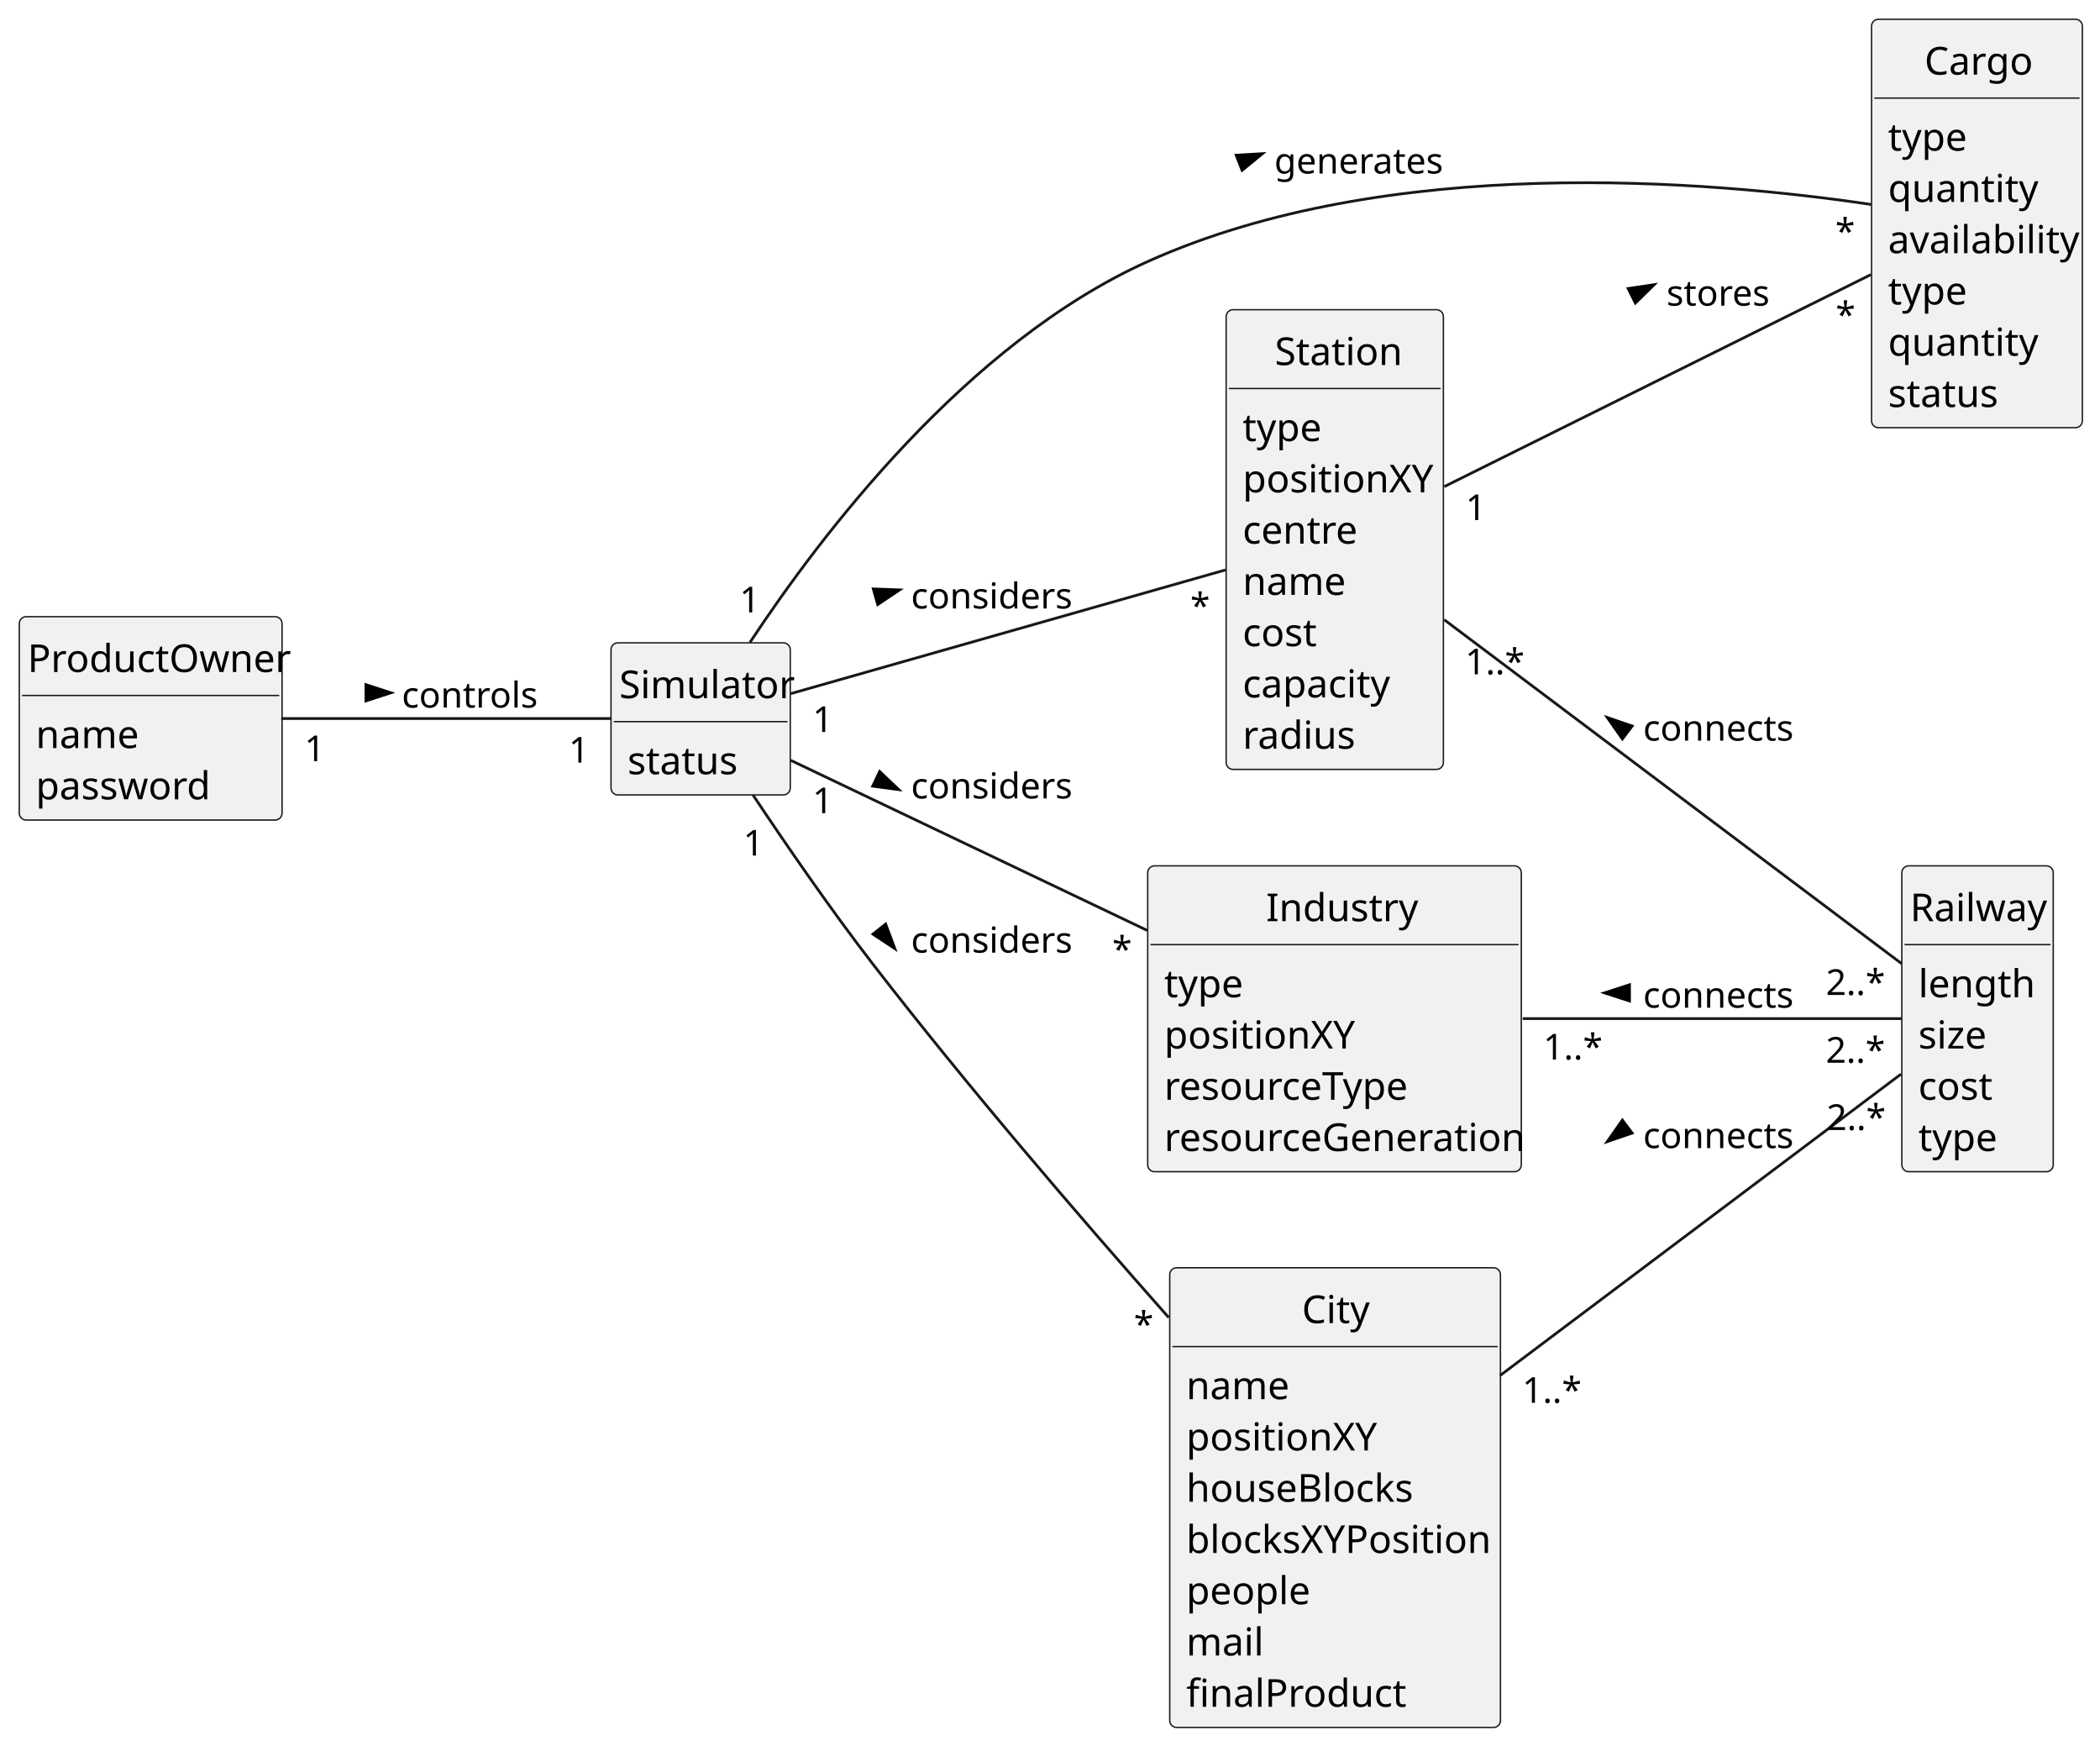
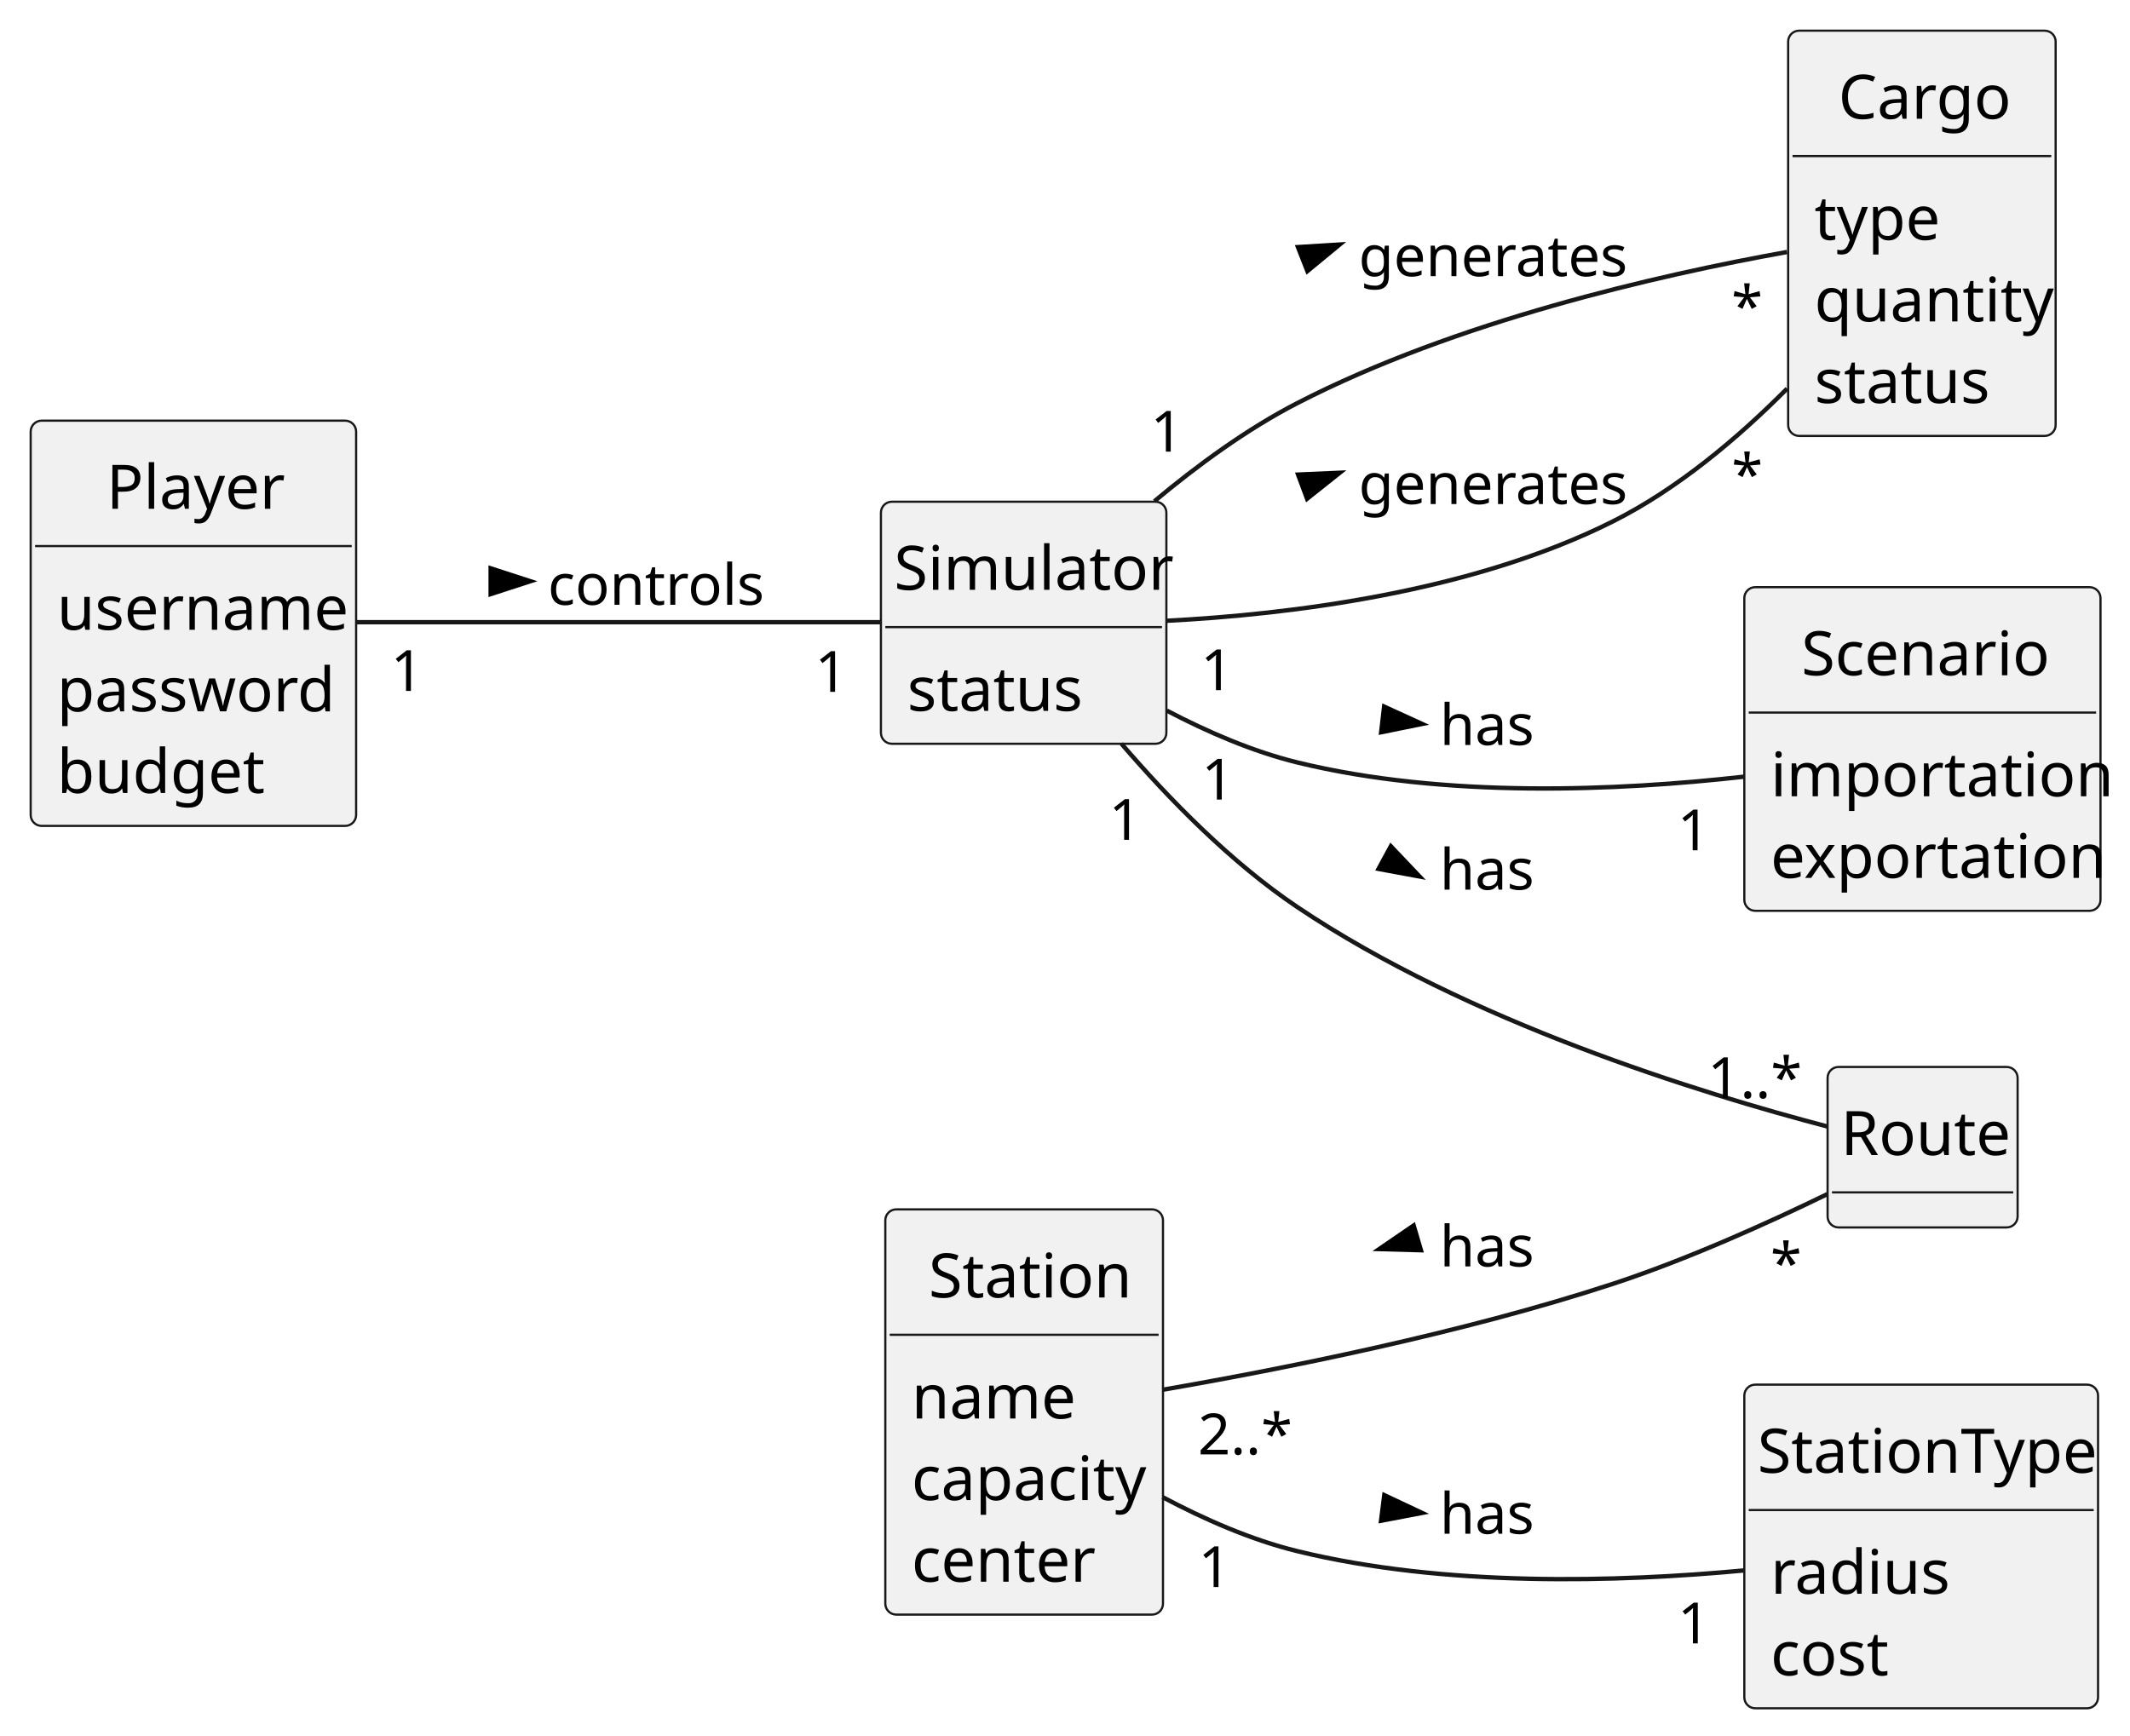
- <svg xmlns="http://www.w3.org/2000/svg" contentStyleType="text/css" height="634px" preserveAspectRatio="none" style="width:763px;height:634px;background:#FFFFFF;" version="1.1" viewBox="0 0 763 634" width="763px" zoomAndPan="magnify">
+ <svg xmlns="http://www.w3.org/2000/svg" contentStyleType="text/css" height="396px" preserveAspectRatio="none" style="width:486px;height:396px;background:#FFFFFF;" version="1.1" viewBox="0 0 486 396" width="486px" zoomAndPan="magnify">
  <defs />
  <g>
-     <g id="elem_ProductOwner">
-       <rect codeLine="12" fill="#F1F1F1" height="73.863" id="ProductOwner" rx="2.5" ry="2.5" style="stroke:#181818;stroke-width:0.5;" width="95.482" x="7" y="224" />
-       <text fill="#000000" font-family="sans-serif" font-size="14" lengthAdjust="spacing" textLength="89.482" x="10" y="244.107">ProductOwner</text>
-       <line style="stroke:#181818;stroke-width:0.5;" x1="8" x2="101.482" y1="252.621" y2="252.621" />
-       <text fill="#000000" font-family="sans-serif" font-size="14" lengthAdjust="spacing" textLength="35.02" x="13" y="271.728">name</text>
-       <text fill="#000000" font-family="sans-serif" font-size="14" lengthAdjust="spacing" textLength="59.917" x="13" y="290.35">password</text>
+     <g id="elem_Player">
+       <rect codeLine="12" fill="#F1F1F1" height="92.484" id="Player" rx="2.5" ry="2.5" style="stroke:#181818;stroke-width:0.5;" width="74.255" x="7" y="96" />
+       <text fill="#000000" font-family="sans-serif" font-size="14" lengthAdjust="spacing" textLength="39.683" x="24.286" y="116.107">Player</text>
+       <line style="stroke:#181818;stroke-width:0.5;" x1="8" x2="80.255" y1="124.621" y2="124.621" />
+       <text fill="#000000" font-family="sans-serif" font-size="14" lengthAdjust="spacing" textLength="62.255" x="13" y="143.728">username</text>
+       <text fill="#000000" font-family="sans-serif" font-size="14" lengthAdjust="spacing" textLength="59.917" x="13" y="162.35">password</text>
+       <text fill="#000000" font-family="sans-serif" font-size="14" lengthAdjust="spacing" textLength="42.82" x="13" y="180.971">budget</text>
+     </g>
+     <g id="elem_Station">
+       <rect codeLine="17" fill="#F1F1F1" height="92.484" id="Station" rx="2.5" ry="2.5" style="stroke:#181818;stroke-width:0.5;" width="63.358" x="202" y="276" />
+       <text fill="#000000" font-family="sans-serif" font-size="14" lengthAdjust="spacing" textLength="43.586" x="211.886" y="296.107">Station</text>
+       <line style="stroke:#181818;stroke-width:0.5;" x1="203" x2="264.358" y1="304.621" y2="304.621" />
+       <text fill="#000000" font-family="sans-serif" font-size="14" lengthAdjust="spacing" textLength="35.02" x="208" y="323.728">name</text>
+       <text fill="#000000" font-family="sans-serif" font-size="14" lengthAdjust="spacing" textLength="51.358" x="208" y="342.35">capacity</text>
+       <text fill="#000000" font-family="sans-serif" font-size="14" lengthAdjust="spacing" textLength="38.91" x="208" y="360.971">center</text>
+     </g>
+     <g id="elem_StationType">
+       <rect codeLine="23" fill="#F1F1F1" height="73.863" id="StationType" rx="2.5" ry="2.5" style="stroke:#181818;stroke-width:0.5;" width="80.71" x="398" y="316" />
+       <text fill="#000000" font-family="sans-serif" font-size="14" lengthAdjust="spacing" textLength="74.71" x="401" y="336.107">StationType</text>
+       <line style="stroke:#181818;stroke-width:0.5;" x1="399" x2="477.71" y1="344.621" y2="344.621" />
+       <text fill="#000000" font-family="sans-serif" font-size="14" lengthAdjust="spacing" textLength="38.131" x="404" y="363.728">radius</text>
+       <text fill="#000000" font-family="sans-serif" font-size="14" lengthAdjust="spacing" textLength="25.676" x="404" y="382.35">cost</text>
    </g>
    <g id="elem_Cargo">
-       <rect codeLine="40" fill="#F1F1F1" height="148.348" id="Cargo" rx="2.5" ry="2.5" style="stroke:#181818;stroke-width:0.5;" width="76.586" x="680" y="7" />
-       <text fill="#000000" font-family="sans-serif" font-size="14" lengthAdjust="spacing" textLength="38.131" x="699.227" y="27.107">Cargo</text>
-       <line style="stroke:#181818;stroke-width:0.5;" x1="681" x2="755.586" y1="35.621" y2="35.621" />
-       <text fill="#000000" font-family="sans-serif" font-size="14" lengthAdjust="spacing" textLength="26.462" x="686" y="54.728">type</text>
-       <text fill="#000000" font-family="sans-serif" font-size="14" lengthAdjust="spacing" textLength="49.034" x="686" y="73.35">quantity</text>
-       <text fill="#000000" font-family="sans-serif" font-size="14" lengthAdjust="spacing" textLength="64.586" x="686" y="91.971">availability</text>
-       <text fill="#000000" font-family="sans-serif" font-size="14" lengthAdjust="spacing" textLength="26.462" x="686" y="110.592">type</text>
-       <text fill="#000000" font-family="sans-serif" font-size="14" lengthAdjust="spacing" textLength="49.034" x="686" y="129.213">quantity</text>
-       <text fill="#000000" font-family="sans-serif" font-size="14" lengthAdjust="spacing" textLength="37.352" x="686" y="147.834">status</text>
+       <rect codeLine="28" fill="#F1F1F1" height="92.484" id="Cargo" rx="2.5" ry="2.5" style="stroke:#181818;stroke-width:0.5;" width="61.034" x="408" y="7" />
+       <text fill="#000000" font-family="sans-serif" font-size="14" lengthAdjust="spacing" textLength="38.131" x="419.452" y="27.107">Cargo</text>
+       <line style="stroke:#181818;stroke-width:0.5;" x1="409" x2="468.034" y1="35.621" y2="35.621" />
+       <text fill="#000000" font-family="sans-serif" font-size="14" lengthAdjust="spacing" textLength="26.462" x="414" y="54.728">type</text>
+       <text fill="#000000" font-family="sans-serif" font-size="14" lengthAdjust="spacing" textLength="49.034" x="414" y="73.35">quantity</text>
+       <text fill="#000000" font-family="sans-serif" font-size="14" lengthAdjust="spacing" textLength="37.352" x="414" y="91.971">status</text>
    </g>
-     <g id="elem_Industry">
-       <rect codeLine="23" fill="#F1F1F1" height="111.106" id="Industry" rx="2.5" ry="2.5" style="stroke:#181818;stroke-width:0.5;" width="135.737" x="417" y="314.5" />
-       <text fill="#000000" font-family="sans-serif" font-size="14" lengthAdjust="spacing" textLength="49.8" x="459.969" y="334.607">Industry</text>
-       <line style="stroke:#181818;stroke-width:0.5;" x1="418" x2="551.737" y1="343.121" y2="343.121" />
-       <text fill="#000000" font-family="sans-serif" font-size="14" lengthAdjust="spacing" textLength="26.462" x="423" y="362.228">type</text>
-       <text fill="#000000" font-family="sans-serif" font-size="14" lengthAdjust="spacing" textLength="66.931" x="423" y="380.85">positionXY</text>
-       <text fill="#000000" font-family="sans-serif" font-size="14" lengthAdjust="spacing" textLength="85.593" x="423" y="399.471">resourceType</text>
-       <text fill="#000000" font-family="sans-serif" font-size="14" lengthAdjust="spacing" textLength="123.737" x="423" y="418.092">resourceGeneration</text>
-     </g>
-     <g id="elem_Station">
-       <rect codeLine="30" fill="#F1F1F1" height="166.969" id="Station" rx="2.5" ry="2.5" style="stroke:#181818;stroke-width:0.5;" width="78.931" x="445.5" y="112.5" />
-       <text fill="#000000" font-family="sans-serif" font-size="14" lengthAdjust="spacing" textLength="43.586" x="463.172" y="132.607">Station</text>
-       <line style="stroke:#181818;stroke-width:0.5;" x1="446.5" x2="523.431" y1="141.121" y2="141.121" />
-       <text fill="#000000" font-family="sans-serif" font-size="14" lengthAdjust="spacing" textLength="26.462" x="451.5" y="160.228">type</text>
-       <text fill="#000000" font-family="sans-serif" font-size="14" lengthAdjust="spacing" textLength="66.931" x="451.5" y="178.85">positionXY</text>
-       <text fill="#000000" font-family="sans-serif" font-size="14" lengthAdjust="spacing" textLength="38.91" x="451.5" y="197.471">centre</text>
-       <text fill="#000000" font-family="sans-serif" font-size="14" lengthAdjust="spacing" textLength="35.02" x="451.5" y="216.092">name</text>
-       <text fill="#000000" font-family="sans-serif" font-size="14" lengthAdjust="spacing" textLength="25.676" x="451.5" y="234.713">cost</text>
-       <text fill="#000000" font-family="sans-serif" font-size="14" lengthAdjust="spacing" textLength="51.358" x="451.5" y="253.334">capacity</text>
-       <text fill="#000000" font-family="sans-serif" font-size="14" lengthAdjust="spacing" textLength="38.131" x="451.5" y="271.955">radius</text>
-     </g>
-     <g id="elem_City">
-       <rect codeLine="46" fill="#F1F1F1" height="166.969" id="City" rx="2.5" ry="2.5" style="stroke:#181818;stroke-width:0.5;" width="120.165" x="425" y="460.5" />
-       <text fill="#000000" font-family="sans-serif" font-size="14" lengthAdjust="spacing" textLength="24.11" x="473.027" y="480.607">City</text>
-       <line style="stroke:#181818;stroke-width:0.5;" x1="426" x2="544.165" y1="489.121" y2="489.121" />
-       <text fill="#000000" font-family="sans-serif" font-size="14" lengthAdjust="spacing" textLength="35.02" x="431" y="508.228">name</text>
-       <text fill="#000000" font-family="sans-serif" font-size="14" lengthAdjust="spacing" textLength="66.931" x="431" y="526.85">positionXY</text>
-       <text fill="#000000" font-family="sans-serif" font-size="14" lengthAdjust="spacing" textLength="79.379" x="431" y="545.471">houseBlocks</text>
-       <text fill="#000000" font-family="sans-serif" font-size="14" lengthAdjust="spacing" textLength="108.165" x="431" y="564.092">blocksXYPosition</text>
-       <text fill="#000000" font-family="sans-serif" font-size="14" lengthAdjust="spacing" textLength="42.041" x="431" y="582.713">people</text>
-       <text fill="#000000" font-family="sans-serif" font-size="14" lengthAdjust="spacing" textLength="25.669" x="431" y="601.334">mail</text>
-       <text fill="#000000" font-family="sans-serif" font-size="14" lengthAdjust="spacing" textLength="73.931" x="431" y="619.955">finalProduct</text>
-     </g>
-     <g id="elem_Railway">
-       <rect codeLine="56" fill="#F1F1F1" height="111.106" id="Railway" rx="2.5" ry="2.5" style="stroke:#181818;stroke-width:0.5;" width="55.014" x="691" y="314.5" />
-       <text fill="#000000" font-family="sans-serif" font-size="14" lengthAdjust="spacing" textLength="49.014" x="694" y="334.607">Railway</text>
-       <line style="stroke:#181818;stroke-width:0.5;" x1="692" x2="745.014" y1="343.121" y2="343.121" />
-       <text fill="#000000" font-family="sans-serif" font-size="14" lengthAdjust="spacing" textLength="38.145" x="697" y="362.228">length</text>
-       <text fill="#000000" font-family="sans-serif" font-size="14" lengthAdjust="spacing" textLength="24.896" x="697" y="380.85">size</text>
-       <text fill="#000000" font-family="sans-serif" font-size="14" lengthAdjust="spacing" textLength="25.676" x="697" y="399.471">cost</text>
-       <text fill="#000000" font-family="sans-serif" font-size="14" lengthAdjust="spacing" textLength="26.462" x="697" y="418.092">type</text>
+     <g id="elem_Scenario">
+       <rect codeLine="34" fill="#F1F1F1" height="73.863" id="Scenario" rx="2.5" ry="2.5" style="stroke:#181818;stroke-width:0.5;" width="81.269" x="398" y="134" />
+       <text fill="#000000" font-family="sans-serif" font-size="14" lengthAdjust="spacing" textLength="55.255" x="411.007" y="154.107">Scenario</text>
+       <line style="stroke:#181818;stroke-width:0.5;" x1="399" x2="478.269" y1="162.621" y2="162.621" />
+       <text fill="#000000" font-family="sans-serif" font-size="14" lengthAdjust="spacing" textLength="69.255" x="404" y="181.728">importation</text>
+       <text fill="#000000" font-family="sans-serif" font-size="14" lengthAdjust="spacing" textLength="69.269" x="404" y="200.35">exportation</text>
    </g>
    <g id="elem_Simulator">
-       <rect codeLine="63" fill="#F1F1F1" height="55.242" id="Simulator" rx="2.5" ry="2.5" style="stroke:#181818;stroke-width:0.5;" width="65.131" x="222" y="233.5" />
-       <text fill="#000000" font-family="sans-serif" font-size="14" lengthAdjust="spacing" textLength="59.131" x="225" y="253.607">Simulator</text>
-       <line style="stroke:#181818;stroke-width:0.5;" x1="223" x2="286.131" y1="262.121" y2="262.121" />
-       <text fill="#000000" font-family="sans-serif" font-size="14" lengthAdjust="spacing" textLength="37.352" x="228" y="281.228">status</text>
+       <rect codeLine="40" fill="#F1F1F1" height="55.242" id="Simulator" rx="2.5" ry="2.5" style="stroke:#181818;stroke-width:0.5;" width="65.131" x="201" y="114.5" />
+       <text fill="#000000" font-family="sans-serif" font-size="14" lengthAdjust="spacing" textLength="59.131" x="204" y="134.607">Simulator</text>
+       <line style="stroke:#181818;stroke-width:0.5;" x1="202" x2="265.131" y1="143.121" y2="143.121" />
+       <text fill="#000000" font-family="sans-serif" font-size="14" lengthAdjust="spacing" textLength="37.352" x="207" y="162.228">status</text>
    </g>
-     <g id="link_ProductOwner_Simulator">
-       <path codeLine="67" d="M102.17,261 C139.1,261 189.66,261 221.96,261 " fill="none" id="ProductOwner-Simulator" style="stroke:#181818;stroke-width:1.0;" />
-       <polygon fill="#000000" points="142,251.645,132.955,248.707,132.955,254.584,142,251.645" style="stroke:#000000;stroke-width:1.0;" />
-       <text fill="#000000" font-family="sans-serif" font-size="13" lengthAdjust="spacing" textLength="45.519" x="146" y="257.028">controls</text>
-       <text fill="#000000" font-family="sans-serif" font-size="13" lengthAdjust="spacing" textLength="7.23" x="110.624" y="276.472">1</text>
-       <text fill="#000000" font-family="sans-serif" font-size="13" lengthAdjust="spacing" textLength="7.23" x="206.637" y="277">1</text>
+     <g id="elem_Route">
+       <rect fill="#F1F1F1" height="36.621" id="Route" rx="2.5" ry="2.5" style="stroke:#181818;stroke-width:0.5;" width="43.358" x="417" y="243.5" />
+       <text fill="#000000" font-family="sans-serif" font-size="14" lengthAdjust="spacing" textLength="37.358" x="420" y="263.607">Route</text>
+       <line style="stroke:#181818;stroke-width:0.5;" x1="418" x2="459.358" y1="272.121" y2="272.121" />
+     </g>
+     <g id="link_Player_Simulator">
+       <path codeLine="44" d="M81.15,142 C115.84,142 167.72,142 200.83,142 " fill="none" id="Player-Simulator" style="stroke:#181818;stroke-width:1.0;" />
+       <polygon fill="#000000" points="121,132.645,111.955,129.707,111.955,135.584,121,132.645" style="stroke:#000000;stroke-width:1.0;" />
+       <text fill="#000000" font-family="sans-serif" font-size="13" lengthAdjust="spacing" textLength="45.519" x="125" y="138.028">controls</text>
+       <text fill="#000000" font-family="sans-serif" font-size="13" lengthAdjust="spacing" textLength="7.23" x="89.15" y="157.683">1</text>
+       <text fill="#000000" font-family="sans-serif" font-size="13" lengthAdjust="spacing" textLength="7.23" x="185.929" y="157.893">1</text>
    </g>
    <g id="link_Simulator_Cargo">
-       <path codeLine="68" d="M272.51,233.32 C298.26,194.31 351.18,124.62 417,95 C504.4,55.67 620.9,65.53 679.88,74.27 " fill="none" id="Simulator-Cargo" style="stroke:#181818;stroke-width:1.0;" />
-       <polygon fill="#000000" points="458.658,55.827,449.163,56.379,451.301,61.854,458.658,55.827" style="stroke:#000000;stroke-width:1.0;" />
-       <text fill="#000000" font-family="sans-serif" font-size="13" lengthAdjust="spacing" textLength="57.821" x="463" y="63.028">generates</text>
-       <text fill="#000000" font-family="sans-serif" font-size="13" lengthAdjust="spacing" textLength="7.23" x="268.695" y="222.439">1</text>
-       <text fill="#000000" font-family="sans-serif" font-size="13" lengthAdjust="spacing" textLength="5.059" x="666.831" y="88.641">*</text>
+       <path codeLine="45" d="M263.4,114.39 C273.16,106.24 284.5,97.92 296,92 C332.13,73.38 378.17,62.83 407.74,57.51 " fill="none" id="Simulator-Cargo" style="stroke:#181818;stroke-width:1.0;" />
+       <polygon fill="#000000" points="305.652,55.812,296.159,56.394,298.314,61.863,305.652,55.812" style="stroke:#000000;stroke-width:1.0;" />
+       <text fill="#000000" font-family="sans-serif" font-size="13" lengthAdjust="spacing" textLength="57.821" x="310" y="63.028">generates</text>
+       <text fill="#000000" font-family="sans-serif" font-size="13" lengthAdjust="spacing" textLength="7.23" x="262.517" y="103.073">1</text>
+       <text fill="#000000" font-family="sans-serif" font-size="13" lengthAdjust="spacing" textLength="5.059" x="395.051" y="74.525">*</text>
    </g>
-     <g id="link_Simulator_City">
-       <path codeLine="69" d="M273.61,288.8 C285.49,306.63 301.62,330.08 317,350 C351.09,394.14 391.9,441.62 424.63,478.57 " fill="none" id="Simulator-City" style="stroke:#181818;stroke-width:1.0;" />
-       <polygon fill="#000000" points="325.113,344.558,321.781,335.65,317.182,339.31,325.113,344.558" style="stroke:#000000;stroke-width:1.0;" />
-       <text fill="#000000" font-family="sans-serif" font-size="13" lengthAdjust="spacing" textLength="55.637" x="331" y="346.028">considers</text>
-       <text fill="#000000" font-family="sans-serif" font-size="13" lengthAdjust="spacing" textLength="7.23" x="270.036" y="310.774">1</text>
-       <text fill="#000000" font-family="sans-serif" font-size="13" lengthAdjust="spacing" textLength="5.059" x="411.961" y="485.68">*</text>
+     <g id="link_Simulator_Cargo">
+       <path codeLine="48" d="M266.05,141.68 C294.16,140.24 335.73,135.19 368,119 C382.72,111.61 396.45,100.07 407.76,88.69 " fill="none" id="Simulator-Cargo-1" style="stroke:#181818;stroke-width:1.0;" />
+       <polygon fill="#000000" points="305.683,107.894,296.182,108.309,298.24,113.815,305.683,107.894" style="stroke:#000000;stroke-width:1.0;" />
+       <text fill="#000000" font-family="sans-serif" font-size="13" lengthAdjust="spacing" textLength="57.821" x="310" y="115.028">generates</text>
+       <text fill="#000000" font-family="sans-serif" font-size="13" lengthAdjust="spacing" textLength="7.23" x="273.947" y="157.503">1</text>
+       <text fill="#000000" font-family="sans-serif" font-size="13" lengthAdjust="spacing" textLength="5.059" x="395.076" y="112.915">*</text>
    </g>
-     <g id="link_Simulator_Industry">
-       <path codeLine="70" d="M287.27,276.16 C320.63,292.07 374.06,317.56 416.83,337.96 " fill="none" id="Simulator-Industry" style="stroke:#181818;stroke-width:1.0;" />
-       <polygon fill="#000000" points="326.513,286.798,319.614,280.251,317.084,285.557,326.513,286.798" style="stroke:#000000;stroke-width:1.0;" />
-       <text fill="#000000" font-family="sans-serif" font-size="13" lengthAdjust="spacing" textLength="55.637" x="331" y="290.028">considers</text>
-       <text fill="#000000" font-family="sans-serif" font-size="13" lengthAdjust="spacing" textLength="7.23" x="295.215" y="295.369">1</text>
-       <text fill="#000000" font-family="sans-serif" font-size="13" lengthAdjust="spacing" textLength="5.059" x="404.118" y="349.424">*</text>
+     <g id="link_Station_StationType">
+       <path codeLine="47" d="M265.27,341.67 C274.75,346.71 285.48,351.43 296,354 C329.65,362.23 369.16,361.09 397.86,358.41 " fill="none" id="Station-StationType" style="stroke:#181818;stroke-width:1.0;" />
+       <polygon fill="#000000" points="324.461,345.272,315.855,341.223,315.119,347.055,324.461,345.272" style="stroke:#000000;stroke-width:1.0;" />
+       <text fill="#000000" font-family="sans-serif" font-size="13" lengthAdjust="spacing" textLength="20.96" x="328.5" y="350.028">has</text>
+       <text fill="#000000" font-family="sans-serif" font-size="13" lengthAdjust="spacing" textLength="7.23" x="273.411" y="362.19">1</text>
+       <text fill="#000000" font-family="sans-serif" font-size="13" lengthAdjust="spacing" textLength="7.23" x="382.77" y="375.042">1</text>
    </g>
-     <g id="link_Simulator_Station">
-       <path codeLine="71" d="M287.27,251.96 C328.6,240.21 400.75,219.68 445.25,207.02 " fill="none" id="Simulator-Station" style="stroke:#181818;stroke-width:1.0;" />
-       <polygon fill="#000000" points="326.809,214.278,317.305,213.925,318.913,219.579,326.809,214.278" style="stroke:#000000;stroke-width:1.0;" />
-       <text fill="#000000" font-family="sans-serif" font-size="13" lengthAdjust="spacing" textLength="55.637" x="331" y="221.028">considers</text>
-       <text fill="#000000" font-family="sans-serif" font-size="13" lengthAdjust="spacing" textLength="7.23" x="295.215" y="265.875">1</text>
-       <text fill="#000000" font-family="sans-serif" font-size="13" lengthAdjust="spacing" textLength="5.059" x="432.472" y="224.677">*</text>
+     <g id="link_Simulator_Route">
+       <path codeLine="49" d="M255.86,169.71 C266.77,182.41 280.92,196.86 296,207 C334.93,233.18 388.13,249.54 416.94,257.08 " fill="none" id="Simulator-Route" style="stroke:#181818;stroke-width:1.0;" />
+       <polygon fill="#000000" points="323.895,200.029,317.346,193.133,314.543,198.3,323.895,200.029" style="stroke:#000000;stroke-width:1.0;" />
+       <text fill="#000000" font-family="sans-serif" font-size="13" lengthAdjust="spacing" textLength="20.96" x="328.5" y="203.028">has</text>
+       <text fill="#000000" font-family="sans-serif" font-size="13" lengthAdjust="spacing" textLength="7.23" x="252.996" y="191.665">1</text>
+       <text fill="#000000" font-family="sans-serif" font-size="13" lengthAdjust="spacing" textLength="19.513" x="389.613" y="250.592">1..*</text>
    </g>
-     <g id="link_Station_Cargo">
-       <path codeLine="72" d="M524.75,176.75 C567.87,155.33 637.08,120.95 679.78,99.74 " fill="none" id="Station-Cargo" style="stroke:#181818;stroke-width:1.0;" />
-       <polygon fill="#000000" points="600.978,103.421,591.57,104.813,594.185,110.077,600.978,103.421" style="stroke:#000000;stroke-width:1.0;" />
-       <text fill="#000000" font-family="sans-serif" font-size="13" lengthAdjust="spacing" textLength="35.401" x="605.5" y="111.028">stores</text>
-       <text fill="#000000" font-family="sans-serif" font-size="13" lengthAdjust="spacing" textLength="7.23" x="532.481" y="188.892">1</text>
-       <text fill="#000000" font-family="sans-serif" font-size="13" lengthAdjust="spacing" textLength="5.059" x="666.967" y="118.956">*</text>
+     <g id="link_Simulator_Scenario">
+       <path codeLine="50" d="M266.22,162.17 C275.47,167.02 285.83,171.51 296,174 C329.65,182.23 369.16,180.49 397.86,177.26 " fill="none" id="Simulator-Scenario" style="stroke:#181818;stroke-width:1.0;" />
+       <polygon fill="#000000" points="324.467,165.215,315.816,161.265,315.147,167.105,324.467,165.215" style="stroke:#000000;stroke-width:1.0;" />
+       <text fill="#000000" font-family="sans-serif" font-size="13" lengthAdjust="spacing" textLength="20.96" x="328.5" y="170.028">has</text>
+       <text fill="#000000" font-family="sans-serif" font-size="13" lengthAdjust="spacing" textLength="7.23" x="274.154" y="182.475">1</text>
+       <text fill="#000000" font-family="sans-serif" font-size="13" lengthAdjust="spacing" textLength="7.23" x="382.718" y="194.049">1</text>
    </g>
-     <g id="link_Station_Railway">
-       <path codeLine="73" d="M524.75,225.12 C571.86,260.53 650.11,319.35 690.91,350.01 " fill="none" id="Station-Railway" style="stroke:#181818;stroke-width:1.0;" />
-       <polygon fill="#000000" points="584.003,260.641,589.468,268.425,592.999,263.727,584.003,260.641" style="stroke:#000000;stroke-width:1.0;" />
-       <text fill="#000000" font-family="sans-serif" font-size="13" lengthAdjust="spacing" textLength="52.032" x="597" y="269.028">connects</text>
-       <text fill="#000000" font-family="sans-serif" font-size="13" lengthAdjust="spacing" textLength="19.513" x="532.336" y="244.934">1..*</text>
-       <text fill="#000000" font-family="sans-serif" font-size="13" lengthAdjust="spacing" textLength="19.513" x="663.391" y="361.403">2..*</text>
-     </g>
-     <g id="link_City_Railway">
-       <path codeLine="74" d="M545.02,499.64 C591.9,464.4 655.29,416.76 690.71,390.14 " fill="none" id="City-Railway" style="stroke:#181818;stroke-width:1.0;" />
-       <polygon fill="#000000" points="584.003,414.65,592.999,411.565,589.468,406.866,584.003,414.65" style="stroke:#000000;stroke-width:1.0;" />
-       <text fill="#000000" font-family="sans-serif" font-size="13" lengthAdjust="spacing" textLength="52.032" x="597" y="417.028">connects</text>
-       <text fill="#000000" font-family="sans-serif" font-size="13" lengthAdjust="spacing" textLength="19.513" x="553.078" y="509.541">1..*</text>
-       <text fill="#000000" font-family="sans-serif" font-size="13" lengthAdjust="spacing" textLength="19.513" x="663.607" y="410.454">2..*</text>
-     </g>
-     <g id="link_Industry_Railway">
-       <path codeLine="75" d="M553.27,370 C599.19,370 657.54,370 690.89,370 " fill="none" id="Industry-Railway" style="stroke:#181818;stroke-width:1.0;" />
-       <polygon fill="#000000" points="583,360.646,592.045,363.584,592.045,357.707,583,360.646" style="stroke:#000000;stroke-width:1.0;" />
-       <text fill="#000000" font-family="sans-serif" font-size="13" lengthAdjust="spacing" textLength="52.032" x="597" y="366.028">connects</text>
-       <text fill="#000000" font-family="sans-serif" font-size="13" lengthAdjust="spacing" textLength="19.513" x="560.719" y="384.847">1..*</text>
-       <text fill="#000000" font-family="sans-serif" font-size="13" lengthAdjust="spacing" textLength="19.513" x="663.366" y="386.015">2..*</text>
+     <g id="link_Station_Route">
+       <path codeLine="51" d="M265.2,317.18 C292.57,312.45 333.52,304.3 368,293 C384.95,287.44 403.35,279.13 416.96,272.51 " fill="none" id="Station-Route" style="stroke:#181818;stroke-width:1.0;" />
+       <polygon fill="#000000" points="314.704,285.057,324.21,285.323,322.551,279.684,314.704,285.057" style="stroke:#000000;stroke-width:1.0;" />
+       <text fill="#000000" font-family="sans-serif" font-size="13" lengthAdjust="spacing" textLength="20.96" x="328.5" y="289.028">has</text>
+       <text fill="#000000" font-family="sans-serif" font-size="13" lengthAdjust="spacing" textLength="19.513" x="273.326" y="331.914">2..*</text>
+       <text fill="#000000" font-family="sans-serif" font-size="13" lengthAdjust="spacing" textLength="5.059" x="403.947" y="292.946">*</text>
    </g>
  </g>
</svg>
